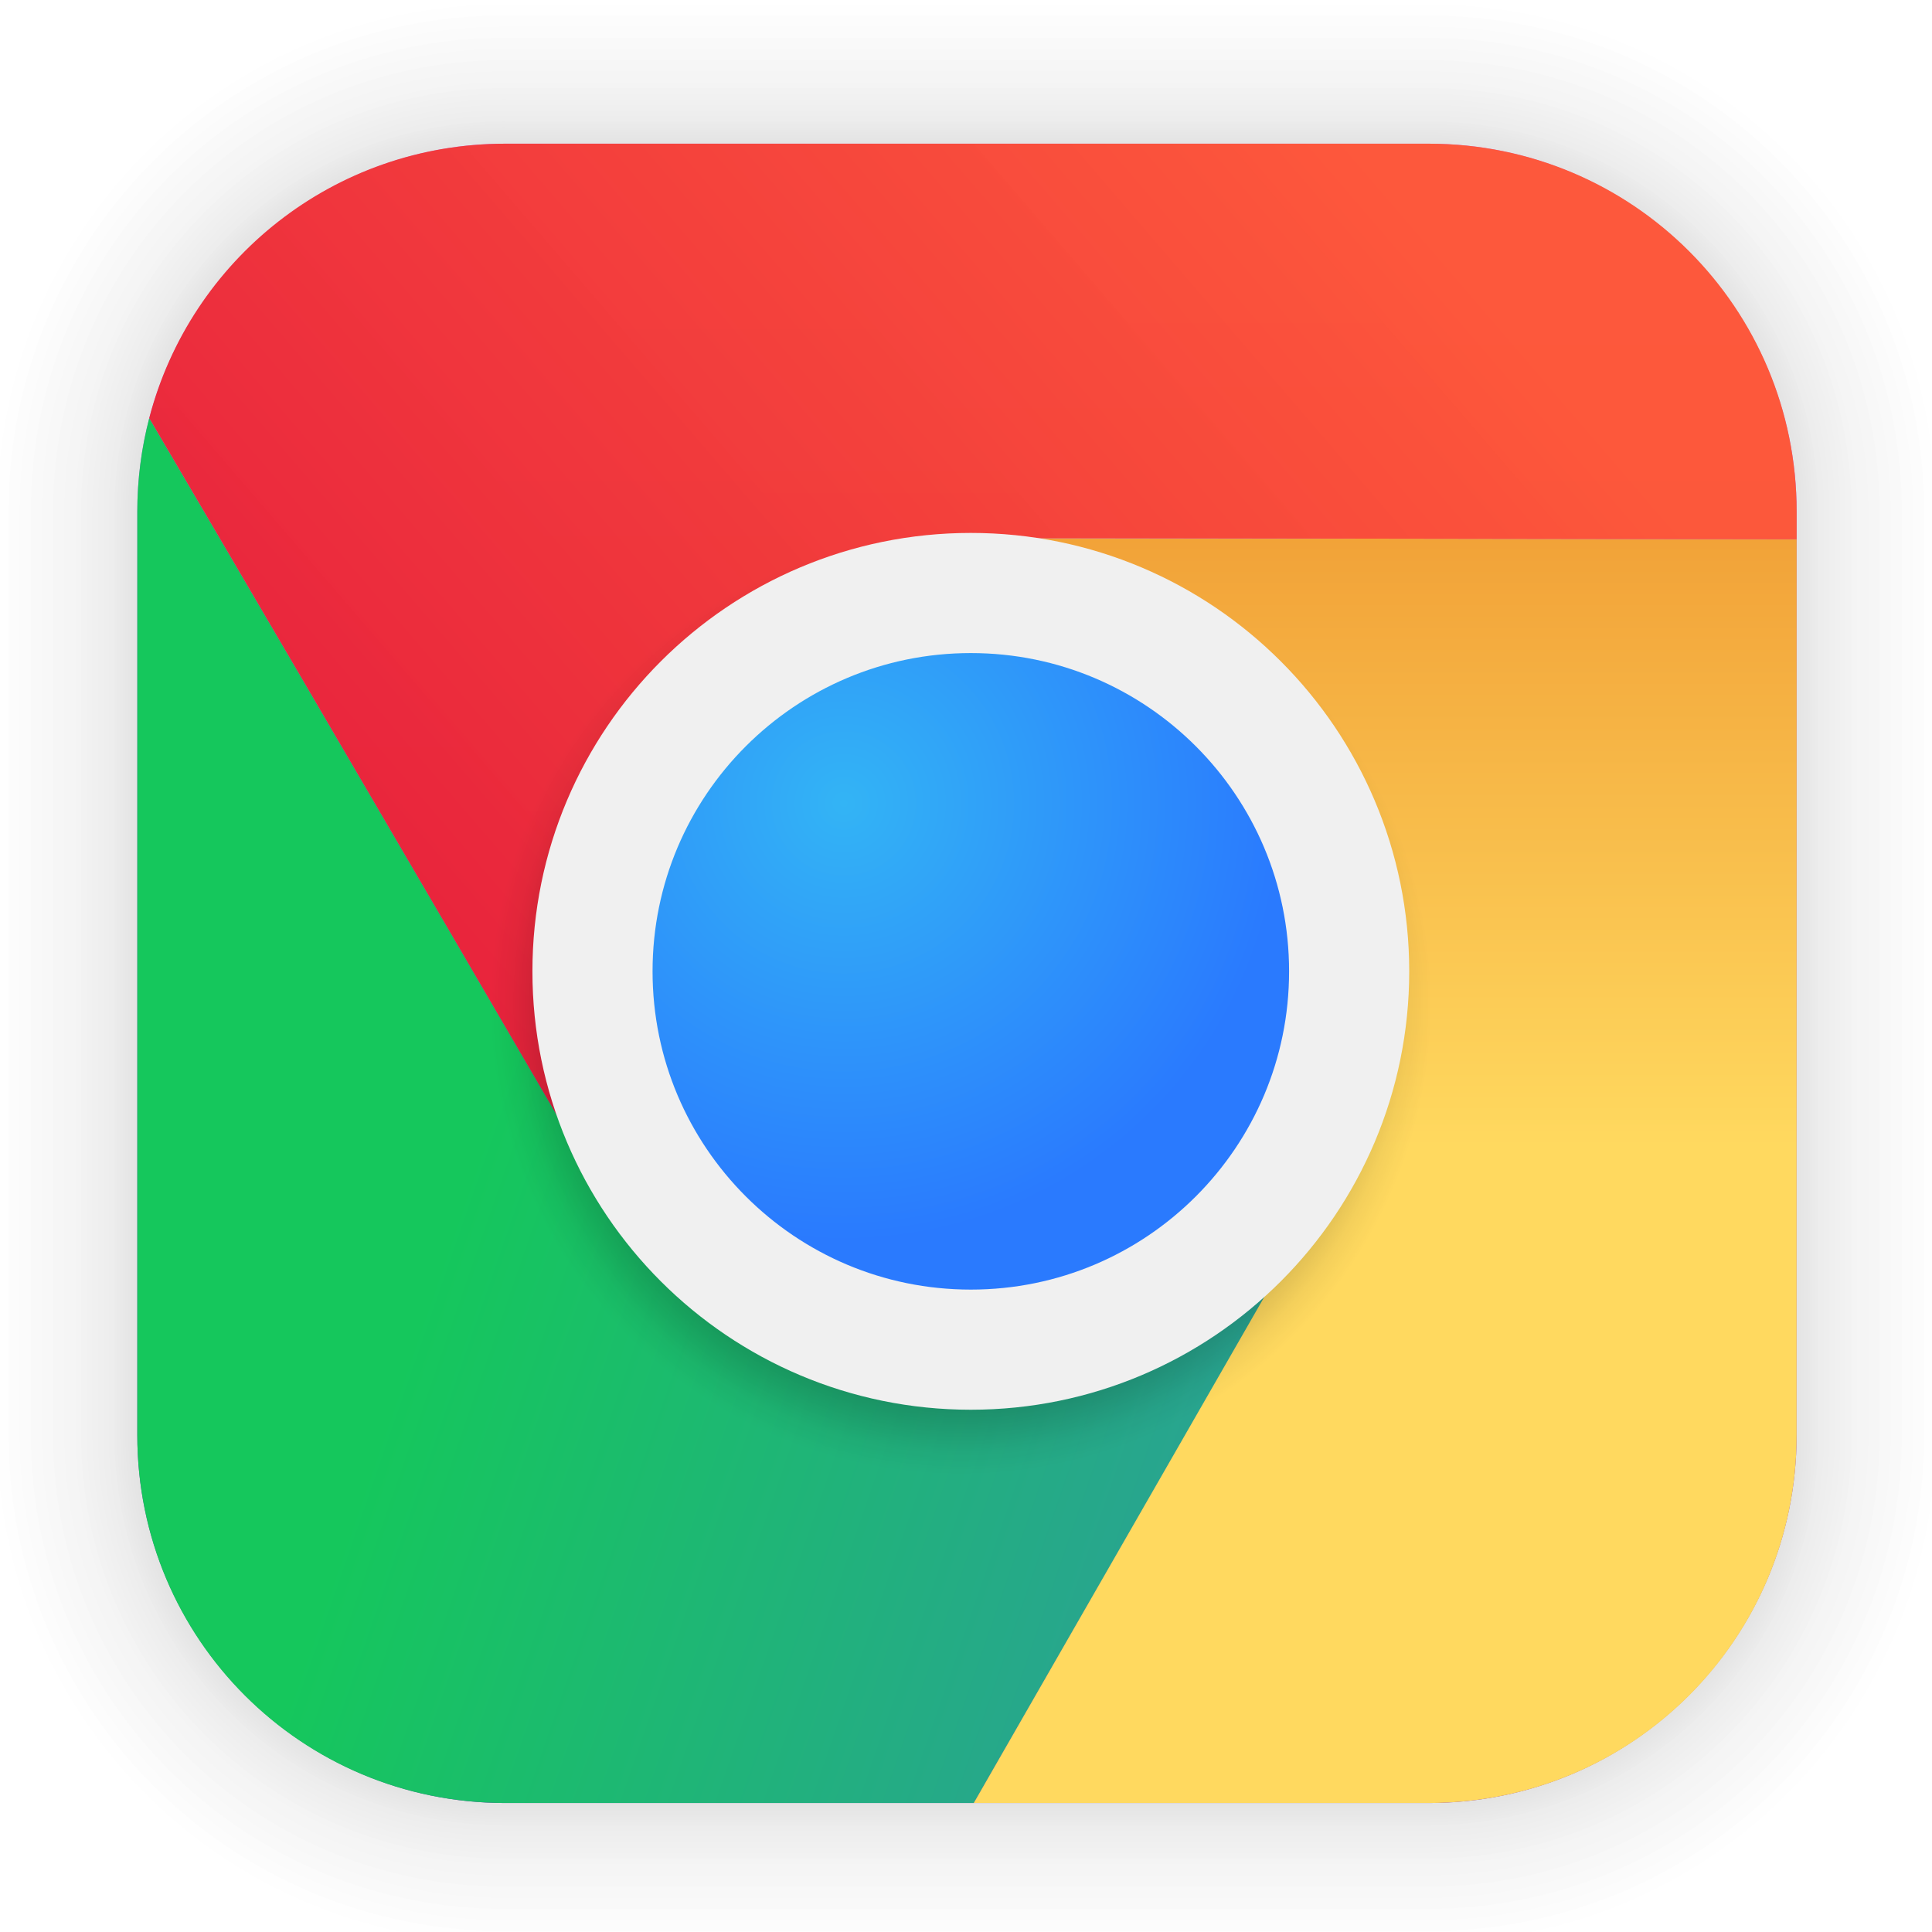
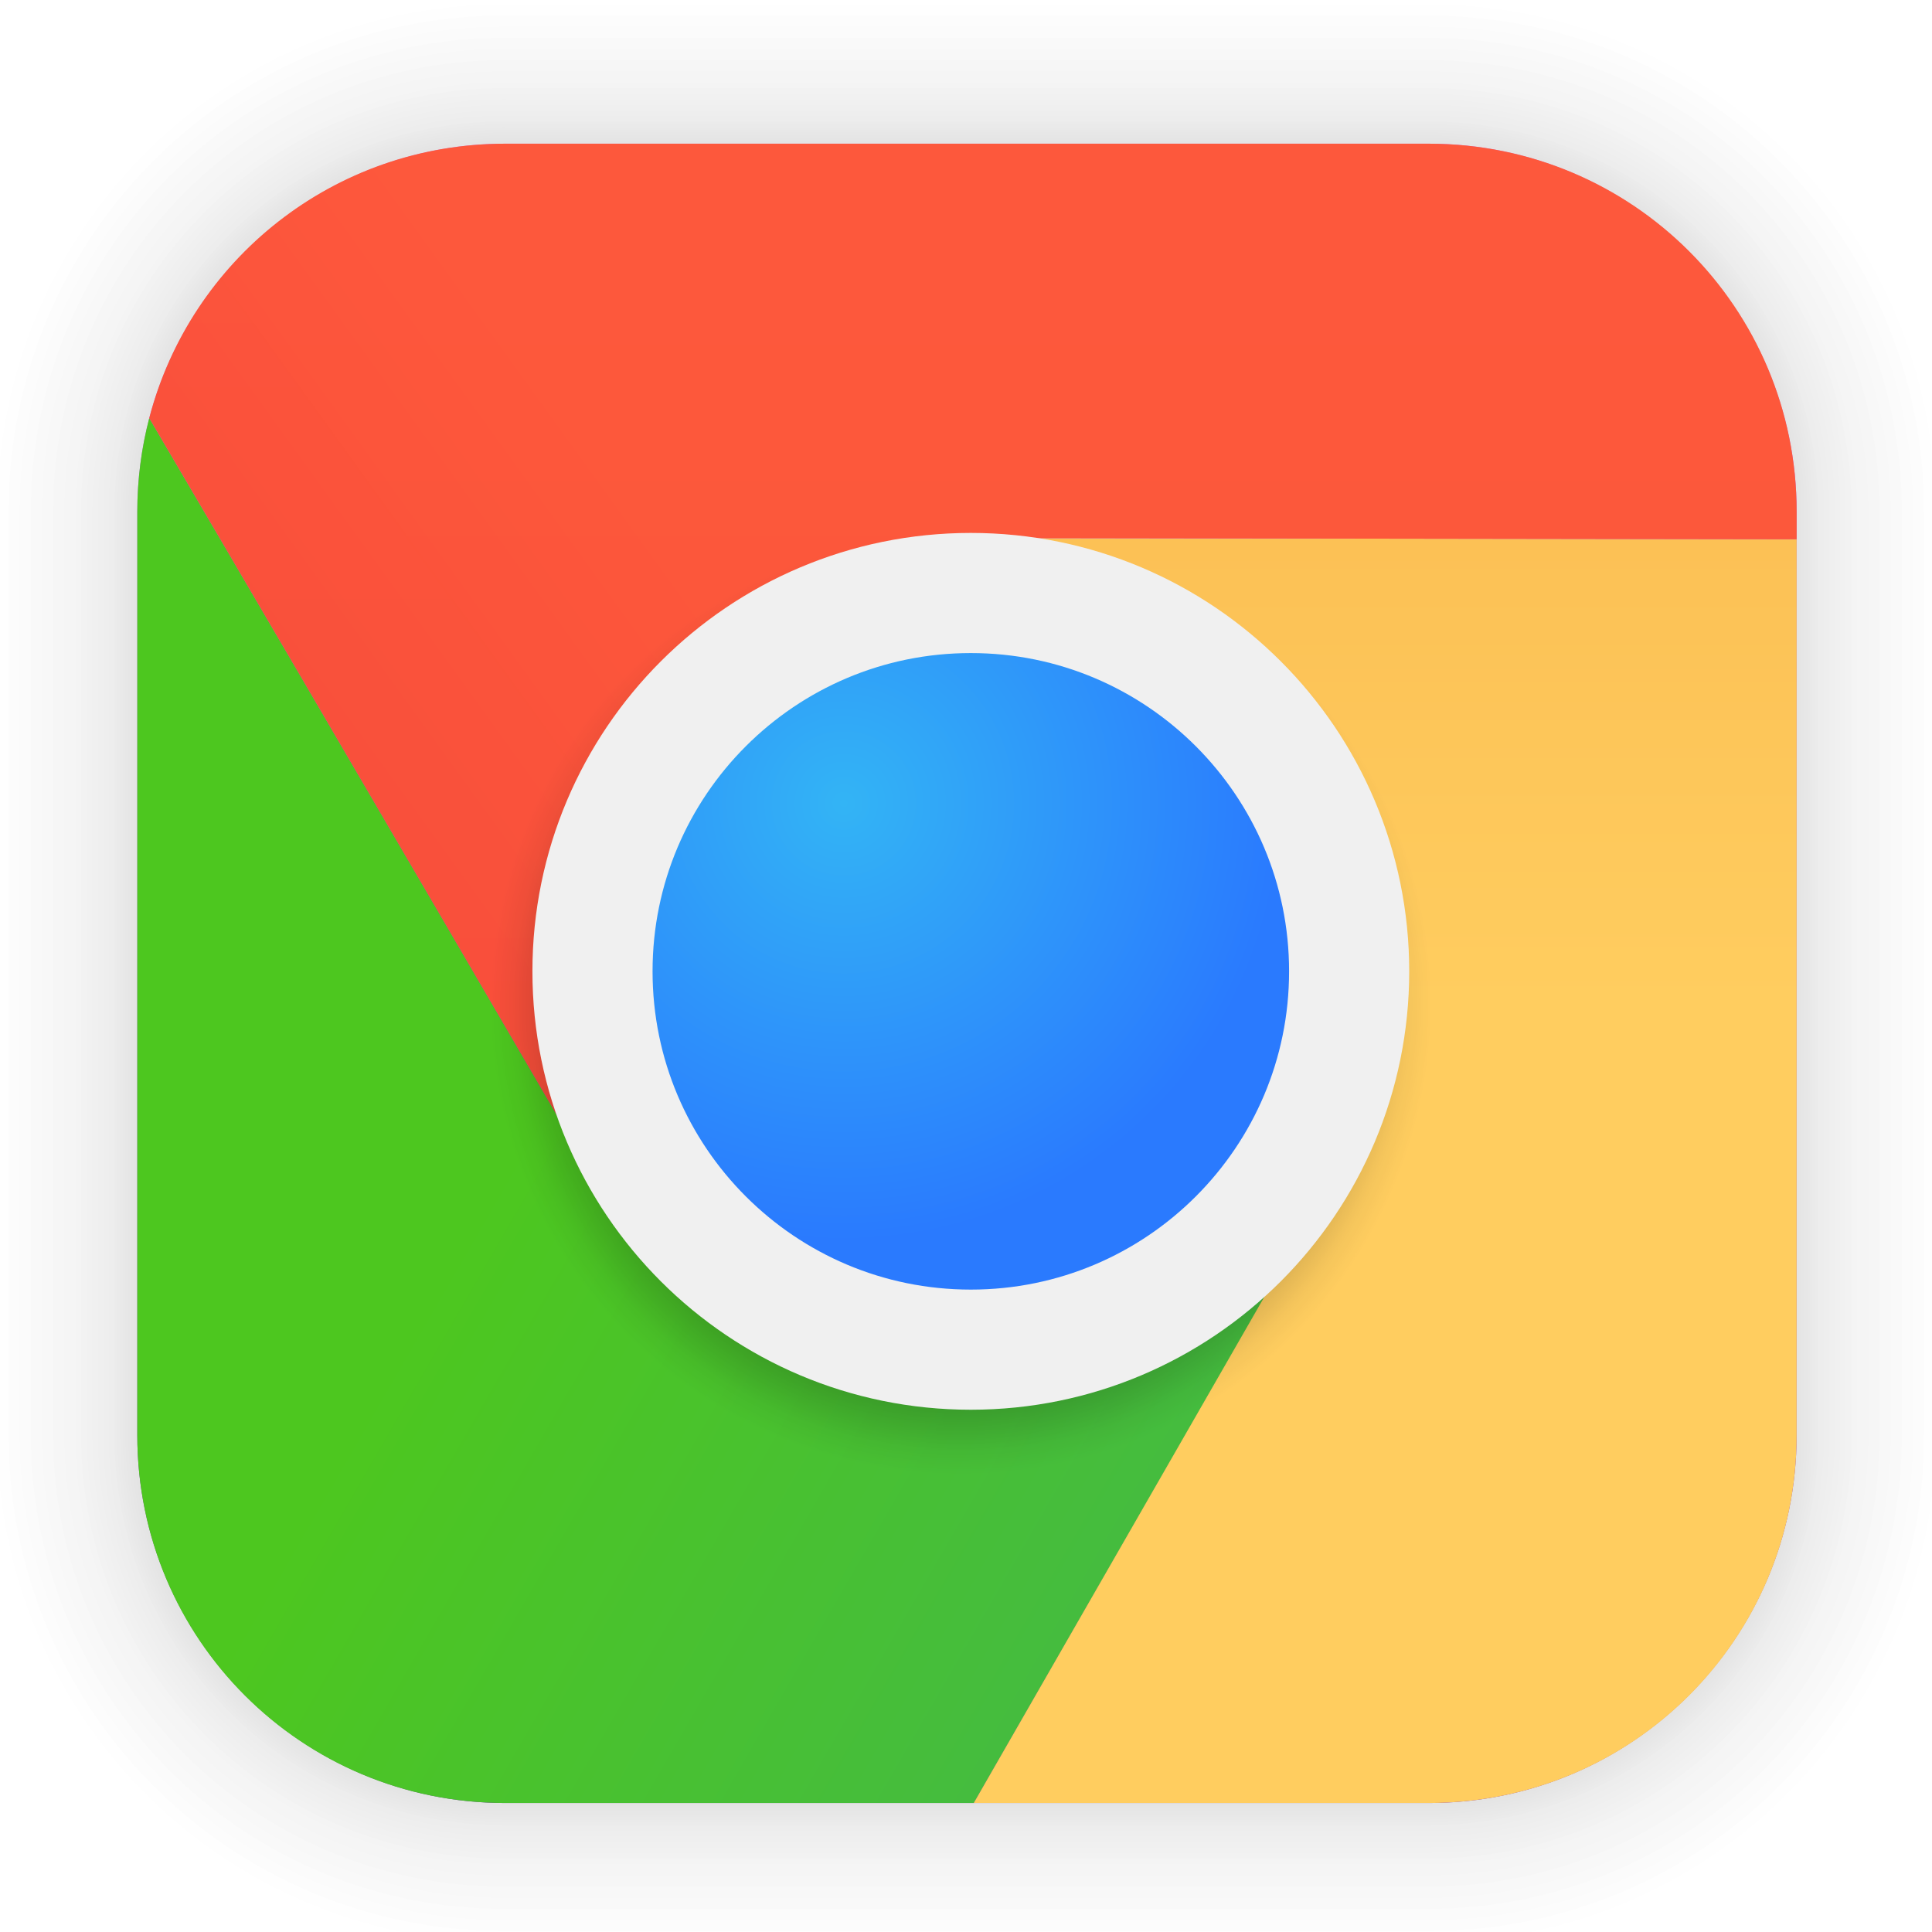
<svg xmlns="http://www.w3.org/2000/svg" xmlns:xlink="http://www.w3.org/1999/xlink" id="svg6" version="1.1" viewBox="0 0 33.867 33.867" height="128" width="128">
  <defs id="defs2">
    <linearGradient id="linearGradient984">
      <stop style="stop-color:#000000;stop-opacity:1;" offset="0" id="stop980" />
      <stop id="stop988" offset="0.804" style="stop-color:#000000;stop-opacity:0.835;" />
      <stop style="stop-color:#000000;stop-opacity:0.133;" offset="0.95" id="stop990" />
      <stop style="stop-color:#000000;stop-opacity:0;" offset="1" id="stop982" />
    </linearGradient>
    <linearGradient id="linearGradient15571">
      <stop id="stop15567" offset="0" style="stop-color:#2d9c9c;stop-opacity:1" />
-       <stop id="stop15569" offset="1" style="stop-color:#15c75c;stop-opacity:1" />
+       <stop id="stop15569" offset="1" style="stop-color:#4dc71f;stop-opacity:1" />
    </linearGradient>
    <linearGradient id="linearGradient15563">
      <stop id="stop15559" offset="0" style="stop-color:#e7781a;stop-opacity:1" />
-       <stop id="stop15561" offset="1" style="stop-color:#ffd95f;stop-opacity:1" />
+       <stop id="stop15561" offset="1" style="stop-color:#ffcd5f;stop-opacity:1" />
    </linearGradient>
    <linearGradient id="linearGradient15555">
      <stop id="stop15551" offset="0" style="stop-color:#dc053e;stop-opacity:1" />
      <stop id="stop15553" offset="1" style="stop-color:#ff5734;stop-opacity:0.961" />
    </linearGradient>
    <linearGradient id="linearGradient15545">
      <stop id="stop15541" offset="0" style="stop-color:#33b4f5;stop-opacity:1" />
      <stop id="stop15543" offset="1" style="stop-color:#2a7afe;stop-opacity:1" />
    </linearGradient>
    <linearGradient id="linearGradient14853">
      <stop id="stop14849" offset="0" style="stop-color:#7e28b8;stop-opacity:1" />
      <stop id="stop14851" offset="1" style="stop-color:#cc66f6;stop-opacity:1" />
    </linearGradient>
    <linearGradient id="lgrad" x1="32" y1="32" x2="32" y2="992" gradientUnits="userSpaceOnUse" gradientTransform="translate(0,-896)">
      <stop offset="0%" stop-color="#f8f8f8" id="stop2" />
      <stop offset="100%" stop-color="#ccc" id="stop4" />
    </linearGradient>
    <radialGradient id="rgrad" x1="0%" y1="0%" x2="0%" y2="100%" fx="512" fy="494.4" cx="512" cy="512" r="440" gradientUnits="userSpaceOnUse" gradientTransform="translate(0,-896)">
      <stop offset="0%" stop-color="#00f0ff" id="stop7" />
      <stop offset="100%" stop-color="#0070e0" id="stop9" />
    </radialGradient>
    <radialGradient gradientTransform="matrix(0.03099337,0,0,0.03032562,85.19887,42.9853)" gradientUnits="userSpaceOnUse" r="440" cy="306.181" cx="523.576" fy="306.181" fx="523.576" y2="100%" x2="0%" y1="0%" x1="0%" id="rgrad-3">
      <stop style="stop-color:#03d7e4;stop-opacity:1" id="stop7-6" stop-color="#00f0ff" offset="0%" />
      <stop id="stop9-7" stop-color="#0070e0" offset="100%" />
    </radialGradient>
    <filter id="b" color-interpolation-filters="sRGB" height="1.024" width="1.024" x="-0.012" y="-0.012">
      <feGaussianBlur stdDeviation=".475" id="feGaussianBlur7" />
    </filter>
    <linearGradient id="k" gradientUnits="userSpaceOnUse" x1="-350.657" x2="-376.363" y1="-73.891" y2="-319.058">
      <stop offset="0" stop-color="#83a3d4" id="stop50" />
      <stop offset="1" stop-color="#6bb5e3" id="stop52" />
    </linearGradient>
    <linearGradient id="i" gradientUnits="userSpaceOnUse" x1="-206.77" x2="10.512" y1="-12.925" y2="-156.887">
      <stop offset="0" stop-color="#70c2bd" id="stop40" />
      <stop offset="1" stop-color="#67c381" id="stop42" />
    </linearGradient>
    <linearGradient id="e" gradientUnits="userSpaceOnUse" x1="134.565" x2="148.514" y1="117.301" y2="-149.19">
      <stop offset="0" stop-color="#faaa32" id="stop20" />
      <stop offset="1" stop-color="#fdc22b" id="stop22" />
    </linearGradient>
    <linearGradient id="c" gradientUnits="userSpaceOnUse" x1="-146.054" x2="123.358" y1="144.9" y2="144.9">
      <stop offset="0" stop-color="#a0cf63" id="stop10" />
      <stop offset="1" stop-color="#c4da45" id="stop12" />
    </linearGradient>
    <linearGradient id="m" gradientUnits="userSpaceOnUse" x1="206.714" x2="28.495" y1="-12.741" y2="-150.012">
      <stop offset="0" stop-color="#b28cc0" id="stop60" />
      <stop offset="1" stop-color="#9a8ec4" id="stop62" />
    </linearGradient>
    <linearGradient id="q" gradientUnits="userSpaceOnUse" x1="189.942" x2="-19.618" y1="147.053" y2="76.406">
      <stop offset="0" stop-color="#f48155" id="stop80" />
      <stop offset="1" stop-color="#f16168" id="stop82" />
    </linearGradient>
    <linearGradient id="l" gradientUnits="userSpaceOnUse" x1="116.504" x2="21.156" y1="308.303" y2="34.18">
      <stop offset="0" stop-color="#735194" id="stop55" />
      <stop offset="1" stop-color="#525da3" id="stop57" />
    </linearGradient>
    <linearGradient id="j" gradientUnits="userSpaceOnUse" x1="30.131" x2="123.328" y1="111.502" y2="-107.167">
      <stop offset="0" stop-color="#416db9" id="stop45" />
      <stop offset="1" stop-color="#337e8d" id="stop47" />
    </linearGradient>
    <linearGradient id="h" gradientUnits="userSpaceOnUse" x1="-103.67" x2="205.551" y1="133.122" y2="0.072">
      <stop offset="0" stop-color="#2e9274" id="stop35" />
      <stop offset="1" stop-color="#469d3c" id="stop37" />
    </linearGradient>
    <linearGradient id="f" gradientUnits="userSpaceOnUse" x1="26.978" x2="146.81" y1="120.227" y2="-100.49">
      <stop offset="0" stop-color="#ec4001" id="stop25" />
      <stop offset="1" stop-color="#fb6f01" id="stop27" />
    </linearGradient>
    <linearGradient id="d" gradientUnits="userSpaceOnUse" x1="-14.299" x2="309.397" y1="73.5" y2="73.5">
      <stop offset="0" stop-color="#58a920" id="stop15" />
      <stop offset="1" stop-color="#98b811" id="stop17" />
    </linearGradient>
    <linearGradient id="o" gradientUnits="userSpaceOnUse" x1="-123.119" x2="145.987" y1="144.897" y2="144.897">
      <stop offset="0" stop-color="#d287af" id="stop70" />
      <stop offset="1" stop-color="#e07993" id="stop72" />
    </linearGradient>
    <linearGradient id="p" gradientUnits="userSpaceOnUse" x1="-205.78" x2="117.819" y1="-71.696" y2="-71.696">
      <stop offset="0" stop-color="#bd090f" id="stop75" />
      <stop offset="1" stop-color="#e11f07" id="stop77" />
    </linearGradient>
    <linearGradient id="n" gradientUnits="userSpaceOnUse" x1="0.176" x2="-308.72" y1="-14.583" y2="-143.711">
      <stop offset="0" stop-color="#c23857" id="stop65" />
      <stop offset="1" stop-color="#914475" id="stop67" />
    </linearGradient>
    <linearGradient id="g" gradientUnits="userSpaceOnUse" x1="41.41" x2="117.317" y1="108.525" y2="319.108">
      <stop offset="0" stop-color="#e69e08" id="stop30" />
      <stop offset="1" stop-color="#cbc507" id="stop32" />
    </linearGradient>
    <rect id="path-1" x="0" y="0" width="120" height="120" rx="28" />
    <path d="M125 104c21.54 0 39-17.46 39-39s-17.46-39-39-39-39 17.46-39 39 17.46 39 39 39zm0 26c-35.899 0-65-29.101-65-65S89.101 0 125 0s65 29.101 65 65-29.101 65-65 65z" id="path-3" />
    <path id="path-4" d="M0 75l129 90.787v35L0 110z" />
    <path id="path-5" d="M22 65h27v120H22z" />
    <filter x="-5.6%" y="-1.2%" width="111.1%" height="102.5%" filterUnits="objectBoundingBox" id="filter-6">
      <feMorphology radius="0.5" operator="dilate" in="SourceAlpha" result="shadowSpreadOuter1" id="feMorphology12690" />
      <feOffset dx="0" dy="0" in="shadowSpreadOuter1" result="shadowOffsetOuter1" id="feOffset12692" />
      <feColorMatrix values="0 0 0 0 0 0 0 0 0 0 0 0 0 0 0 0 0 0 0.14 0" type="matrix" in="shadowOffsetOuter1" id="feColorMatrix12694" />
    </filter>
    <circle id="path-7" cx="21" cy="21" r="21" />
    <filter x="-16.7%" y="-11.9%" width="133.3%" height="133.3%" filterUnits="objectBoundingBox" id="filter-8">
      <feOffset dx="0" dy="2" in="SourceAlpha" result="shadowOffsetOuter1" id="feOffset12698" />
      <feGaussianBlur stdDeviation="2" in="shadowOffsetOuter1" result="shadowBlurOuter1" id="feGaussianBlur12700" />
      <feColorMatrix values="0 0 0 0 0 0 0 0 0 0 0 0 0 0 0 0 0 0 0.152 0" type="matrix" in="shadowBlurOuter1" id="feColorMatrix12702" />
    </filter>
    <path d="M40.74 1.31A21.591 21.591 0 0 1 45 14.2c0 12.155-10.074 22.01-22.5 22.01S0 26.354 0 14.2C0 9.385 1.58 4.932 4.26 1.31 6.447 2.922 9.553 3.928 13 3.928c3.866 0 7.305-1.267 9.5-3.234 2.195 1.967 5.634 3.234 9.5 3.234 3.446 0 6.552-1.006 8.74-2.618z" id="path-9" />
    <rect id="path-1-2" x="0" y="0" width="120" height="120" rx="28" />
    <linearGradient gradientUnits="userSpaceOnUse" y2="4.734" x2="15.132" y1="27.778" x1="15.132" id="linearGradient14855" xlink:href="#linearGradient14853" />
    <linearGradient id="linearGradient6088">
      <stop style="stop-color:#51b3e3;stop-opacity:1;" offset="0" id="stop6086" />
    </linearGradient>
    <linearGradient id="linearGradient6987">
      <stop style="stop-color:#77d2fb;stop-opacity:1;" offset="0" id="stop6985" />
    </linearGradient>
    <linearGradient id="linearGradient3673">
      <stop style="stop-color:#0c0d0d;stop-opacity:1" offset="0" id="stop3675" />
      <stop id="stop3677" offset="0.568" style="stop-color:#333637;stop-opacity:1" />
      <stop style="stop-color:#1a1e1f;stop-opacity:1" offset="1" id="stop3679" />
    </linearGradient>
    <linearGradient id="linearGradient3591">
      <stop id="stop3593" offset="0" style="stop-color:#403f3c;stop-opacity:1" />
      <stop style="stop-color:#7d898d;stop-opacity:1" offset="0.568" id="stop3669" />
      <stop id="stop3595" offset="1" style="stop-color:#fdffff;stop-opacity:1" />
    </linearGradient>
    <linearGradient id="linearGradient3575">
      <stop id="stop3577" offset="0" style="stop-color:#20211f;stop-opacity:1" />
      <stop id="stop3579" offset="1" style="stop-color:#393e3f;stop-opacity:1" />
    </linearGradient>
    <circle id="A" cx="96" cy="96" r="88" />
    <path id="B" d="M8 184h83.77l38.88-38.88V116h-69.3L8 24.48z" />
    <path id="F" d="M8 184h83.77l38.88-38.88V116h-69.3L8 24.48z" />
    <path id="I" d="M96 56l34.65 60-38.88 68H184V56z" />
    <path id="L" d="M21.97 8v40.34L61.36 116 96 56h88V8z" />
    <radialGradient gradientTransform="matrix(1.053187,0,0,1.053187,-0.07841497,-1.105655)" gradientUnits="userSpaceOnUse" r="7.297" fy="14.42" fx="14.119" cy="14.42" cx="14.119" id="radialGradient15549" xlink:href="#linearGradient15545" />
-     <linearGradient gradientUnits="userSpaceOnUse" y2="-5.481" x2="76.092" y1="77.775" x1="-20.724" id="linearGradient15557" xlink:href="#linearGradient15555" />
-     <linearGradient gradientUnits="userSpaceOnUse" y2="76.032" x2="105.08" y1="4.204" x1="105.08" id="linearGradient15565" xlink:href="#linearGradient15563" />
-     <linearGradient gradientUnits="userSpaceOnUse" y2="86.727" x2="27.916" y1="107.694" x1="88.537" id="linearGradient15573" xlink:href="#linearGradient15571" />
+     <linearGradient gradientUnits="userSpaceOnUse" y2="29.806" x2="38.578" y1="196.121" x1="-191.856" id="linearGradient15557" xlink:href="#linearGradient15555" />
+     <linearGradient gradientUnits="userSpaceOnUse" y2="66.561" x2="105.08" y1="-146.717" x1="105.08" id="linearGradient15565" xlink:href="#linearGradient15563" />
+     <linearGradient gradientUnits="userSpaceOnUse" y2="86.727" x2="27.916" y1="182.734" x1="194.205" id="linearGradient15573" xlink:href="#linearGradient15571" />
    <radialGradient xlink:href="#linearGradient984" id="radialGradient986" cx="16.842" cy="17.597" fx="16.842" fy="17.597" r="8.252" gradientUnits="userSpaceOnUse" />
  </defs>
  <g id="layer1">
    <g style="opacity:0.297" transform="matrix(0.9757321,0,0,0.9757321,-65.74838,-37.20309)" id="g1702">
      <path d="m 76.449,40.71 h 16.591 c 3.662,0 6.61,2.948 6.61,6.61 v 16.591 c 0,3.662 -2.948,6.61 -6.61,6.61 H 76.449 c -3.662,0 -6.61,-2.948 -6.61,-6.61 V 47.319 c 0,-3.662 2.948,-6.61 6.61,-6.61 z" style="fill:none;fill-opacity:1;stroke:#000000;stroke-width:0.1;stroke-linecap:round;stroke-linejoin:round;stroke-miterlimit:4;stroke-dasharray:none;stroke-opacity:0.02" id="rect1634" />
      <path d="m 76.449,40.71 h 16.591 c 3.662,0 6.61,2.948 6.61,6.61 v 16.591 c 0,3.662 -2.948,6.61 -6.61,6.61 H 76.449 c -3.662,0 -6.61,-2.948 -6.61,-6.61 V 47.319 c 0,-3.662 2.948,-6.61 6.61,-6.61 z" style="fill:none;fill-opacity:1;stroke:#000000;stroke-width:0.2;stroke-linecap:round;stroke-linejoin:round;stroke-miterlimit:4;stroke-dasharray:none;stroke-opacity:0.02" id="rect1638" />
      <path d="m 76.449,40.71 h 16.591 c 3.662,0 6.61,2.948 6.61,6.61 v 16.591 c 0,3.662 -2.948,6.61 -6.61,6.61 H 76.449 c -3.662,0 -6.61,-2.948 -6.61,-6.61 V 47.319 c 0,-3.662 2.948,-6.61 6.61,-6.61 z" style="fill:none;fill-opacity:1;stroke:#000000;stroke-width:0.3;stroke-linecap:round;stroke-linejoin:round;stroke-miterlimit:4;stroke-dasharray:none;stroke-opacity:0.02" id="rect1640" />
      <path d="m 76.449,40.71 h 16.591 c 3.662,0 6.61,2.948 6.61,6.61 v 16.591 c 0,3.662 -2.948,6.61 -6.61,6.61 H 76.449 c -3.662,0 -6.61,-2.948 -6.61,-6.61 V 47.319 c 0,-3.662 2.948,-6.61 6.61,-6.61 z" style="fill:none;fill-opacity:1;stroke:#000000;stroke-width:0.4;stroke-linecap:round;stroke-linejoin:round;stroke-miterlimit:4;stroke-dasharray:none;stroke-opacity:0.02" id="rect1642" />
      <path d="m 76.449,40.71 h 16.591 c 3.662,0 6.61,2.948 6.61,6.61 v 16.591 c 0,3.662 -2.948,6.61 -6.61,6.61 H 76.449 c -3.662,0 -6.61,-2.948 -6.61,-6.61 V 47.319 c 0,-3.662 2.948,-6.61 6.61,-6.61 z" style="fill:none;fill-opacity:1;stroke:#000000;stroke-width:0.5;stroke-linecap:round;stroke-linejoin:round;stroke-miterlimit:4;stroke-dasharray:none;stroke-opacity:0.02" id="rect1644" />
      <path d="m 76.449,40.71 h 16.591 c 3.662,0 6.61,2.948 6.61,6.61 v 16.591 c 0,3.662 -2.948,6.61 -6.61,6.61 H 76.449 c -3.662,0 -6.61,-2.948 -6.61,-6.61 V 47.319 c 0,-3.662 2.948,-6.61 6.61,-6.61 z" style="fill:none;fill-opacity:1;stroke:#000000;stroke-width:0.6;stroke-linecap:round;stroke-linejoin:round;stroke-miterlimit:4;stroke-dasharray:none;stroke-opacity:0.02" id="rect1646" />
      <path d="m 76.449,40.71 h 16.591 c 3.662,0 6.61,2.948 6.61,6.61 v 16.591 c 0,3.662 -2.948,6.61 -6.61,6.61 H 76.449 c -3.662,0 -6.61,-2.948 -6.61,-6.61 V 47.319 c 0,-3.662 2.948,-6.61 6.61,-6.61 z" style="fill:none;fill-opacity:1;stroke:#000000;stroke-width:0.7;stroke-linecap:round;stroke-linejoin:round;stroke-miterlimit:4;stroke-dasharray:none;stroke-opacity:0.02" id="rect1648" />
      <path d="m 76.449,40.71 h 16.591 c 3.662,0 6.61,2.948 6.61,6.61 v 16.591 c 0,3.662 -2.948,6.61 -6.61,6.61 H 76.449 c -3.662,0 -6.61,-2.948 -6.61,-6.61 V 47.319 c 0,-3.662 2.948,-6.61 6.61,-6.61 z" style="fill:none;fill-opacity:1;stroke:#000000;stroke-width:0.8;stroke-linecap:round;stroke-linejoin:round;stroke-miterlimit:4;stroke-dasharray:none;stroke-opacity:0.02" id="rect1650" />
      <path d="m 76.449,40.71 h 16.591 c 3.662,0 6.61,2.948 6.61,6.61 v 16.591 c 0,3.662 -2.948,6.61 -6.61,6.61 H 76.449 c -3.662,0 -6.61,-2.948 -6.61,-6.61 V 47.319 c 0,-3.662 2.948,-6.61 6.61,-6.61 z" style="fill:none;fill-opacity:1;stroke:#000000;stroke-width:1;stroke-linecap:round;stroke-linejoin:round;stroke-miterlimit:4;stroke-dasharray:none;stroke-opacity:0.02" id="rect1652" />
      <path d="m 76.449,40.71 h 16.591 c 3.662,0 6.61,2.948 6.61,6.61 v 16.591 c 0,3.662 -2.948,6.61 -6.61,6.61 H 76.449 c -3.662,0 -6.61,-2.948 -6.61,-6.61 V 47.319 c 0,-3.662 2.948,-6.61 6.61,-6.61 z" style="fill:none;fill-opacity:1;stroke:#000000;stroke-width:1.2;stroke-linecap:round;stroke-linejoin:round;stroke-miterlimit:4;stroke-dasharray:none;stroke-opacity:0.02" id="rect1654" />
      <path d="m 76.449,40.71 h 16.591 c 3.662,0 6.61,2.948 6.61,6.61 v 16.591 c 0,3.662 -2.948,6.61 -6.61,6.61 H 76.449 c -3.662,0 -6.61,-2.948 -6.61,-6.61 V 47.319 c 0,-3.662 2.948,-6.61 6.61,-6.61 z" style="fill:none;fill-opacity:1;stroke:#000000;stroke-width:1.4;stroke-linecap:round;stroke-linejoin:round;stroke-miterlimit:4;stroke-dasharray:none;stroke-opacity:0.02" id="rect1656" />
      <path d="m 76.449,40.71 h 16.591 c 3.662,0 6.61,2.948 6.61,6.61 v 16.591 c 0,3.662 -2.948,6.61 -6.61,6.61 H 76.449 c -3.662,0 -6.61,-2.948 -6.61,-6.61 V 47.319 c 0,-3.662 2.948,-6.61 6.61,-6.61 z" style="fill:none;fill-opacity:1;stroke:#000000;stroke-width:1.6;stroke-linecap:round;stroke-linejoin:round;stroke-miterlimit:4;stroke-dasharray:none;stroke-opacity:0.02" id="rect1658" />
      <path d="m 76.449,40.71 h 16.591 c 3.662,0 6.61,2.948 6.61,6.61 v 16.591 c 0,3.662 -2.948,6.61 -6.61,6.61 H 76.449 c -3.662,0 -6.61,-2.948 -6.61,-6.61 V 47.319 c 0,-3.662 2.948,-6.61 6.61,-6.61 z" style="fill:none;fill-opacity:1;stroke:#000000;stroke-width:1.8;stroke-linecap:round;stroke-linejoin:round;stroke-miterlimit:4;stroke-dasharray:none;stroke-opacity:0.02" id="rect1660" />
      <path d="m 76.449,40.71 h 16.591 c 3.662,0 6.61,2.948 6.61,6.61 v 16.591 c 0,3.662 -2.948,6.61 -6.61,6.61 H 76.449 c -3.662,0 -6.61,-2.948 -6.61,-6.61 V 47.319 c 0,-3.662 2.948,-6.61 6.61,-6.61 z" style="fill:none;fill-opacity:1;stroke:#000000;stroke-width:2;stroke-linecap:round;stroke-linejoin:round;stroke-miterlimit:4;stroke-dasharray:none;stroke-opacity:0.02" id="rect1662" />
      <path d="m 76.449,40.71 h 16.591 c 3.662,0 6.61,2.948 6.61,6.61 v 16.591 c 0,3.662 -2.948,6.61 -6.61,6.61 H 76.449 c -3.662,0 -6.61,-2.948 -6.61,-6.61 V 47.319 c 0,-3.662 2.948,-6.61 6.61,-6.61 z" style="fill:none;fill-opacity:1;stroke:#000000;stroke-width:2.2;stroke-linecap:round;stroke-linejoin:round;stroke-miterlimit:4;stroke-dasharray:none;stroke-opacity:0.02" id="rect1664" />
      <path d="m 76.449,40.71 h 16.591 c 3.662,0 6.61,2.948 6.61,6.61 v 16.591 c 0,3.662 -2.948,6.61 -6.61,6.61 H 76.449 c -3.662,0 -6.61,-2.948 -6.61,-6.61 V 47.319 c 0,-3.662 2.948,-6.61 6.61,-6.61 z" style="fill:none;fill-opacity:1;stroke:#000000;stroke-width:2.6;stroke-linecap:round;stroke-linejoin:round;stroke-miterlimit:4;stroke-dasharray:none;stroke-opacity:0.02" id="rect1666" />
      <path d="m 76.449,40.71 h 16.591 c 3.662,0 6.61,2.948 6.61,6.61 v 16.591 c 0,3.662 -2.948,6.61 -6.61,6.61 H 76.449 c -3.662,0 -6.61,-2.948 -6.61,-6.61 V 47.319 c 0,-3.662 2.948,-6.61 6.61,-6.61 z" style="fill:none;fill-opacity:1;stroke:#000000;stroke-width:3;stroke-linecap:round;stroke-linejoin:round;stroke-miterlimit:4;stroke-dasharray:none;stroke-opacity:0.02" id="rect1668" />
      <path d="m 76.449,40.71 h 16.591 c 3.662,0 6.61,2.948 6.61,6.61 v 16.591 c 0,3.662 -2.948,6.61 -6.61,6.61 H 76.449 c -3.662,0 -6.61,-2.948 -6.61,-6.61 V 47.319 c 0,-3.662 2.948,-6.61 6.61,-6.61 z" style="fill:none;fill-opacity:1;stroke:#000000;stroke-width:3.4;stroke-linecap:round;stroke-linejoin:round;stroke-miterlimit:4;stroke-dasharray:none;stroke-opacity:0.02" id="rect1670" />
      <path d="m 76.449,40.71 h 16.591 c 3.662,0 6.61,2.948 6.61,6.61 v 16.591 c 0,3.662 -2.948,6.61 -6.61,6.61 H 76.449 c -3.662,0 -6.61,-2.948 -6.61,-6.61 V 47.319 c 0,-3.662 2.948,-6.61 6.61,-6.61 z" style="fill:none;fill-opacity:1;stroke:#000000;stroke-width:3.8;stroke-linecap:round;stroke-linejoin:round;stroke-miterlimit:4;stroke-dasharray:none;stroke-opacity:0.02" id="rect1672" />
      <path d="m 76.449,40.71 h 16.591 c 3.662,0 6.61,2.948 6.61,6.61 v 16.591 c 0,3.662 -2.948,6.61 -6.61,6.61 H 76.449 c -3.662,0 -6.61,-2.948 -6.61,-6.61 V 47.319 c 0,-3.662 2.948,-6.61 6.61,-6.61 z" style="fill:none;fill-opacity:1;stroke:#000000;stroke-width:4.2;stroke-linecap:round;stroke-linejoin:round;stroke-miterlimit:4;stroke-dasharray:none;stroke-opacity:0.02" id="rect1674" />
      <path d="m 76.449,40.71 h 16.591 c 3.662,0 6.61,2.948 6.61,6.61 v 16.591 c 0,3.662 -2.948,6.61 -6.61,6.61 H 76.449 c -3.662,0 -6.61,-2.948 -6.61,-6.61 V 47.319 c 0,-3.662 2.948,-6.61 6.61,-6.61 z" style="fill:none;fill-opacity:1;stroke:#000000;stroke-width:4.6;stroke-linecap:round;stroke-linejoin:round;stroke-miterlimit:4;stroke-dasharray:none;stroke-opacity:0.02" id="rect1676" />
      <path d="m 76.449,40.71 h 16.591 c 3.662,0 6.61,2.948 6.61,6.61 v 16.591 c 0,3.662 -2.948,6.61 -6.61,6.61 H 76.449 c -3.662,0 -6.61,-2.948 -6.61,-6.61 V 47.319 c 0,-3.662 2.948,-6.61 6.61,-6.61 z" style="fill:none;fill-opacity:1;stroke:#000000;stroke-width:5;stroke-linecap:round;stroke-linejoin:round;stroke-miterlimit:4;stroke-dasharray:none;stroke-opacity:0.02" id="rect1678" />
    </g>
    <rect ry="6.449" rx="6.449" y="2.519" x="2.407" height="29.087" width="29.087" id="rect849" style="fill:url(#linearGradient14855);fill-opacity:1;stroke-width:2.688;stroke-linecap:round;stroke-linejoin:round" />
    <path style="color:#000000;fill:none;stroke-width:0.6" d="m 63.366,-13.641 -7.522,-7.601" id="path6697" />
    <path style="color:#000000;fill:none;stroke-width:0.7" d="m 41.242,-29.284 8.856,8.833 c 1.75,1.578 2.916,1.698 4.709,0.101 l 11.969,-11.168" id="path6691" />
    <g transform="scale(0.2645833)" id="g13037" />
    <path transform="scale(0.2645833)" d="M 9.887 27.699 C 9.372 29.677 9.096 31.752 9.096 33.895 L 9.096 95.08 C 9.096 108.584 19.966 119.455 33.471 119.455 L 64.518 119.455 L 88.113 78.416 L 39.367 78.131 C 39.367 78.131 23.956 51.645 9.887 27.699 z " style="fill:url(#linearGradient15573);fill-opacity:1;stroke:none;stroke-width:1px;stroke-linecap:butt;stroke-linejoin:miter;stroke-opacity:1" id="path15511" />
    <path transform="scale(0.2645833)" d="M 63.758 35.646 L 88.1 78.373 L 64.514 119.455 L 94.656 119.455 C 108.16 119.455 119.033 108.584 119.033 95.08 L 119.033 35.729 L 63.758 35.646 z " style="fill:url(#linearGradient15565);fill-opacity:1;stroke:none;stroke-width:1px;stroke-linecap:butt;stroke-linejoin:miter;stroke-opacity:1" id="path15513" />
    <path transform="scale(0.2645833)" d="M 33.471 9.52 C 22.109 9.52 12.615 17.215 9.887 27.699 C 23.956 51.645 39.367 78.131 39.367 78.131 L 63.758 35.646 L 119.033 35.729 L 119.033 33.895 C 119.033 20.39 108.16 9.52 94.656 9.52 L 33.471 9.52 z " style="fill:url(#linearGradient15557);fill-opacity:1;stroke:none;stroke-width:1px;stroke-linecap:butt;stroke-linejoin:miter;stroke-opacity:1" id="path15519" />
    <circle style="opacity:0.314;fill:url(#radialGradient986);fill-opacity:1;fill-rule:evenodd;stroke:none;stroke-width:0.5;stroke-linecap:round;stroke-linejoin:round;stroke-miterlimit:4;stroke-dasharray:none;stroke-dashoffset:0;stroke-opacity:1" id="path978" cx="16.842" cy="17.597" r="8.252" />
    <circle r="6.632" cy="17.027" cx="17.018" id="path15539" style="opacity:1;fill:url(#radialGradient15549);fill-opacity:1;stroke:#f0f0f0;stroke-width:2.106;stroke-linecap:round;stroke-linejoin:round;stroke-miterlimit:4;stroke-dasharray:none;stroke-opacity:1" />
  </g>
  <style id="style15307">.B{clip-path:url(#C)}.C{fill:#3e2723}.D{fill-opacity:.15}.E{fill-opacity:.2}</style>
</svg>
